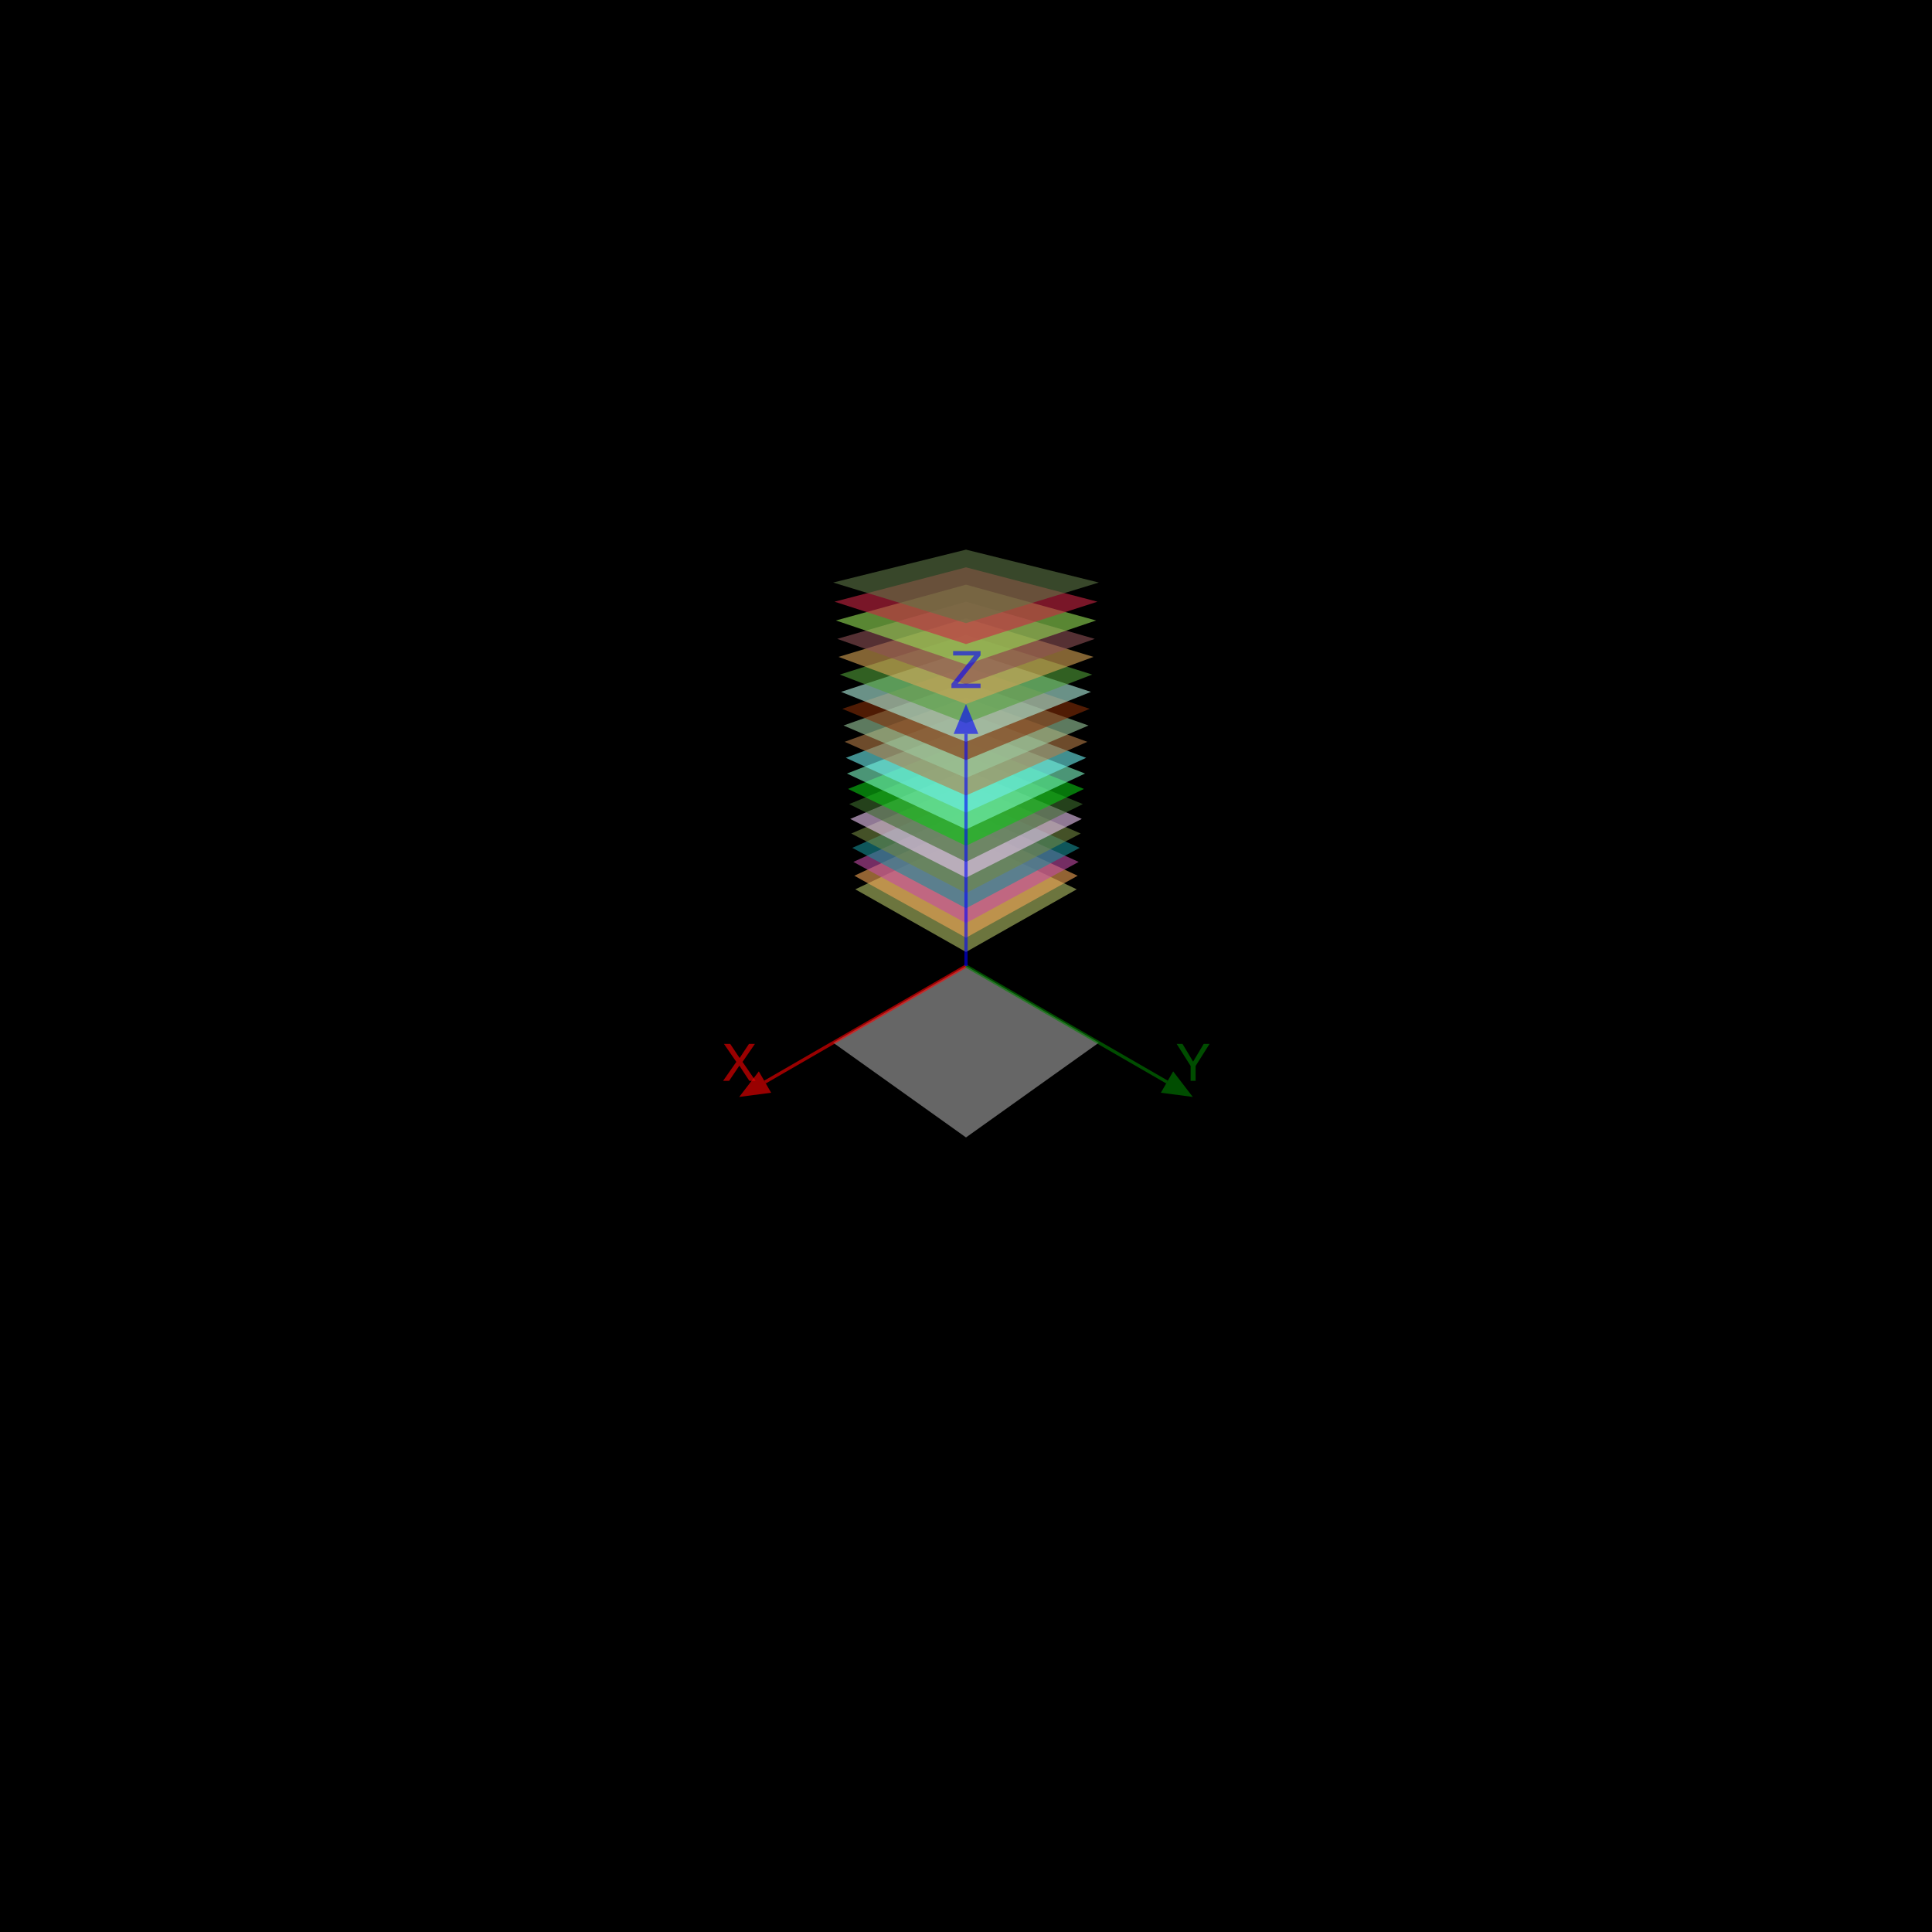
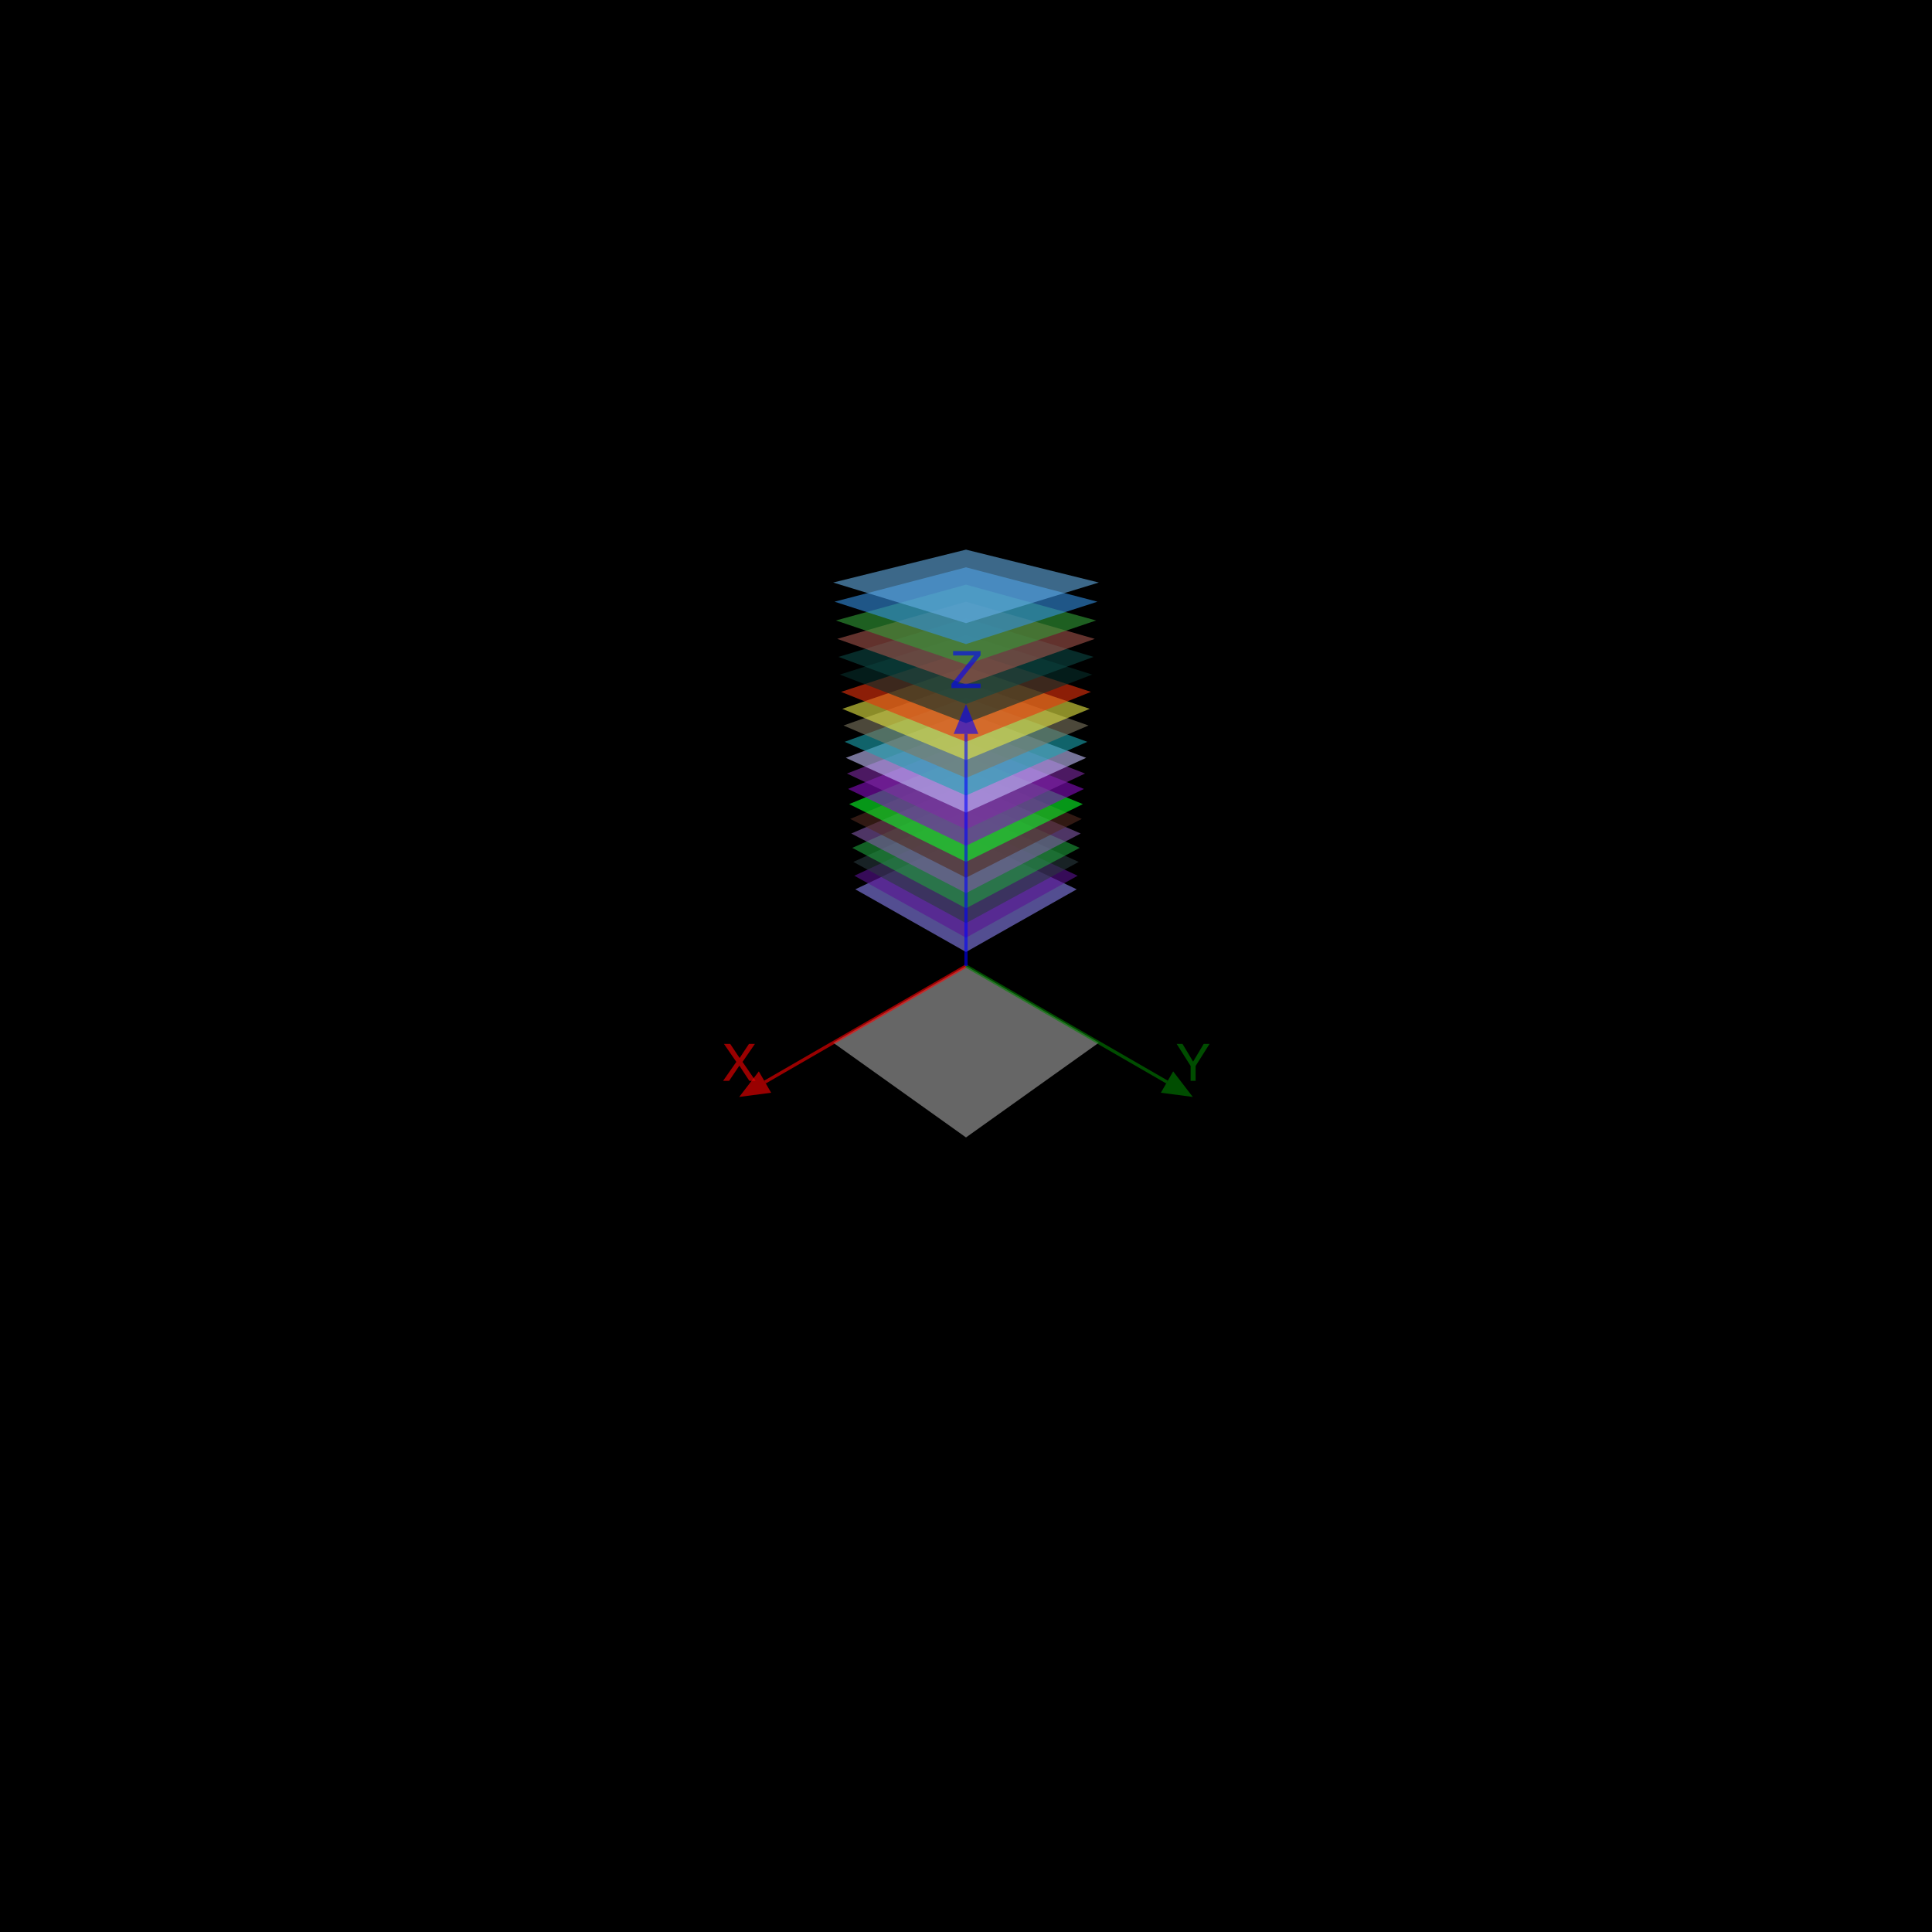
<svg xmlns="http://www.w3.org/2000/svg" xmlns:xlink="http://www.w3.org/1999/xlink" width="600pt" height="600pt" viewBox="0 0 600 600" version="1.1">
  <defs>
    <g>
      <symbol overflow="visible" id="glyph0-0">
        <path style="stroke:none;" d="M 0.516 0 L 0.516 -11.477 L 9.625 -11.477 L 9.625 0 Z M 8.188 -1.438 L 8.188 -10.039 L 1.953 -10.039 L 1.953 -1.438 Z M 8.188 -1.438 " />
      </symbol>
      <symbol overflow="visible" id="glyph0-1">
        <path style="stroke:none;" d="M 2.203 0 L 0.328 0 L 4.438 -5.883 L 0.586 -11.477 L 2.531 -11.477 L 5.461 -7.086 L 8.367 -11.477 L 10.219 -11.477 L 6.367 -5.883 L 10.406 0 L 8.477 0 L 5.383 -4.719 Z M 2.203 0 " />
      </symbol>
      <symbol overflow="visible" id="glyph0-2">
        <path style="stroke:none;" d="M 0.328 -11.477 L 2.141 -11.477 L 5.438 -5.961 L 8.734 -11.477 L 10.555 -11.477 L 6.219 -4.625 L 6.219 0 L 4.664 0 L 4.664 -4.625 Z M 0.328 -11.477 " />
      </symbol>
      <symbol overflow="visible" id="glyph0-3">
        <path style="stroke:none;" d="M 0.367 -1.289 L 7.406 -10.109 L 0.883 -10.109 L 0.883 -11.477 L 9.406 -11.477 L 9.406 -10.141 L 2.328 -1.367 L 9.406 -1.367 L 9.406 0 L 0.367 0 Z M 0.367 -1.289 " />
      </symbol>
    </g>
  </defs>
  <g id="surface119">
    <rect x="0" y="0" width="600" height="600" style="fill:rgb(0%,0%,0%);fill-opacity:1;stroke:none;" />
    <path style=" stroke:none;fill-rule:nonzero;fill:rgb(40%,40%,40%);fill-opacity:1;" d="M 300 300 L 258.746 323.816 L 300 353.242 L 341.254 323.816 Z M 300 300 " />
-     <path style=" stroke:none;fill-rule:nonzero;fill:rgb(70.688%,76.645%,40.207%);fill-opacity:0.6;" d="M 300 259.855 L 265.621 276.184 L 300 295.648 L 334.379 276.184 Z M 300 259.855 " />
-     <path style=" stroke:none;fill-rule:nonzero;fill:rgb(95.468%,65.037%,33.258%);fill-opacity:0.6;" d="M 300 255.848 L 265.316 271.965 L 300 291.211 L 334.684 271.965 Z M 300 255.848 " />
-     <path style=" stroke:none;fill-rule:nonzero;fill:rgb(76.102%,29.343%,64.858%);fill-opacity:0.6;" d="M 300 251.777 L 265.008 267.676 L 300 286.691 L 334.992 267.676 Z M 300 251.777 " />
-     <path style=" stroke:none;fill-rule:nonzero;fill:rgb(9.467%,56.626%,58.898%);fill-opacity:0.6;" d="M 300 247.641 L 264.691 263.309 L 300 282.078 L 335.309 263.309 Z M 300 247.641 " />
-     <path style=" stroke:none;fill-rule:nonzero;fill:rgb(44.489%,53.002%,25.764%);fill-opacity:0.6;" d="M 300 243.43 L 264.371 258.859 L 300 277.371 L 335.629 258.859 Z M 300 243.43 " />
-     <path style=" stroke:none;fill-rule:nonzero;fill:rgb(93.874%,78.423%,96.94%);fill-opacity:0.6;" d="M 300 239.152 L 264.043 254.328 L 300 272.574 L 335.957 254.328 Z M 300 239.152 " />
-     <path style=" stroke:none;fill-rule:nonzero;fill:rgb(24.023%,42.335%,17.907%);fill-opacity:0.6;" d="M 300 234.801 L 263.711 249.719 L 300 267.676 L 336.289 249.719 Z M 300 234.801 " />
-     <path style=" stroke:none;fill-rule:nonzero;fill:rgb(4.093%,76.848%,7.553%);fill-opacity:0.6;" d="M 300 230.379 L 263.371 245.016 L 300 262.676 L 336.629 245.016 Z M 300 230.379 " />
-     <path style=" stroke:none;fill-rule:nonzero;fill:rgb(49.342%,97.804%,76.883%);fill-opacity:0.6;" d="M 300 225.875 L 263.027 240.23 L 300 257.574 L 336.973 240.23 Z M 300 225.875 " />
-     <path style=" stroke:none;fill-rule:nonzero;fill:rgb(42.739%,93.176%,93.367%);fill-opacity:0.6;" d="M 300 221.297 L 262.676 235.352 L 300 252.363 L 337.324 235.352 Z M 300 221.297 " />
-     <path style=" stroke:none;fill-rule:nonzero;fill:rgb(71.169%,49.302%,28.185%);fill-opacity:0.6;" d="M 300 216.637 L 262.316 230.379 L 300 247.043 L 337.684 230.379 Z M 300 216.637 " />
-     <path style=" stroke:none;fill-rule:nonzero;fill:rgb(61.315%,79.604%,61.966%);fill-opacity:0.6;" d="M 300 211.895 L 261.949 225.309 L 300 241.605 L 338.051 225.309 Z M 300 211.895 " />
-     <path style=" stroke:none;fill-rule:nonzero;fill:rgb(51.598%,17.652%,3.001%);fill-opacity:0.6;" d="M 300 207.066 L 261.578 220.137 L 300 236.055 L 338.422 220.137 Z M 300 207.066 " />
-     <path style=" stroke:none;fill-rule:nonzero;fill:rgb(69.315%,94.8%,88.217%);fill-opacity:0.6;" d="M 300 202.152 L 261.195 214.867 L 300 230.379 L 338.805 214.867 Z M 300 202.152 " />
-     <path style=" stroke:none;fill-rule:nonzero;fill:rgb(32.74%,63.047%,22.231%);fill-opacity:0.6;" d="M 300 197.148 L 260.809 209.492 L 300 224.574 L 339.191 209.492 Z M 300 197.148 " />
-     <path style=" stroke:none;fill-rule:nonzero;fill:rgb(85.013%,64.735%,33.259%);fill-opacity:0.6;" d="M 300 192.051 L 260.414 204.004 L 300 218.645 L 339.586 204.004 Z M 300 192.051 " />
-     <path style=" stroke:none;fill-rule:nonzero;fill:rgb(55.685%,31.802%,33.742%);fill-opacity:0.6;" d="M 300 186.863 L 260.008 198.406 L 300 212.574 L 339.992 198.406 Z M 300 186.863 " />
-     <path style=" stroke:none;fill-rule:nonzero;fill:rgb(58.327%,87.742%,33.342%);fill-opacity:0.6;" d="M 300 181.574 L 259.598 192.695 L 300 206.371 L 340.402 192.695 Z M 300 181.574 " />
-     <path style=" stroke:none;fill-rule:nonzero;fill:rgb(78.701%,15.071%,26.673%);fill-opacity:0.6;" d="M 300 176.191 L 259.176 186.863 L 300 200.02 L 340.824 186.863 Z M 300 176.191 " />
-     <path style=" stroke:none;fill-rule:nonzero;fill:rgb(36.284%,46.744%,27.347%);fill-opacity:0.6;" d="M 300 170.699 L 258.746 180.91 L 300 193.52 L 341.254 180.91 Z M 300 170.699 " />
+     <path style=" stroke:none;fill-rule:nonzero;fill:rgb(54.109%,51.389%,94.588%);fill-opacity:0.6;" d="M 300 259.855 L 265.621 276.184 L 300 295.648 L 334.379 276.184 Z M 300 259.855 " />
+     <path style=" stroke:none;fill-rule:nonzero;fill:rgb(35.782%,7.631%,57.812%);fill-opacity:0.6;" d="M 300 255.848 L 265.316 271.965 L 300 291.211 L 334.684 271.965 Z M 300 255.848 " />
+     <path style=" stroke:none;fill-rule:nonzero;fill:rgb(16.103%,22.824%,24.603%);fill-opacity:0.6;" d="M 300 251.777 L 265.008 267.676 L 300 286.691 L 334.992 267.676 Z M 300 251.777 " />
+     <path style=" stroke:none;fill-rule:nonzero;fill:rgb(12.257%,62.657%,23.52%);fill-opacity:0.6;" d="M 300 247.641 L 264.691 263.309 L 300 282.078 L 335.309 263.309 Z M 300 247.641 " />
+     <path style=" stroke:none;fill-rule:nonzero;fill:rgb(50.991%,34.643%,66.216%);fill-opacity:0.6;" d="M 300 243.43 L 264.371 258.859 L 300 277.371 L 335.629 258.859 Z M 300 243.43 " />
+     <path style=" stroke:none;fill-rule:nonzero;fill:rgb(32.326%,16.998%,12.937%);fill-opacity:0.6;" d="M 300 239.152 L 264.043 254.328 L 300 272.574 L 335.957 254.328 Z M 300 239.152 " />
+     <path style=" stroke:none;fill-rule:nonzero;fill:rgb(4.072%,98.751%,16.164%);fill-opacity:0.6;" d="M 300 234.801 L 263.711 249.719 L 300 267.676 L 336.289 249.719 Z M 300 234.801 " />
+     <path style=" stroke:none;fill-rule:nonzero;fill:rgb(53.401%,5.449%,75.556%);fill-opacity:0.6;" d="M 300 230.379 L 263.371 245.016 L 300 262.676 L 336.629 245.016 Z M 300 230.379 " />
+     <path style=" stroke:none;fill-rule:nonzero;fill:rgb(49.777%,16.483%,63.906%);fill-opacity:0.6;" d="M 300 225.875 L 263.027 240.23 L 300 257.574 L 336.973 240.23 Z M 300 225.875 " />
+     <path style=" stroke:none;fill-rule:nonzero;fill:rgb(77.232%,75.27%,99.757%);fill-opacity:0.6;" d="M 300 221.297 L 262.676 235.352 L 300 252.363 L 337.324 235.352 Z M 300 221.297 " />
+     <path style=" stroke:none;fill-rule:nonzero;fill:rgb(10.714%,65.227%,68.847%);fill-opacity:0.6;" d="M 300 216.637 L 262.316 230.379 L 300 247.043 L 337.684 230.379 Z M 300 216.637 " />
+     <path style=" stroke:none;fill-rule:nonzero;fill:rgb(49.991%,47.145%,37.944%);fill-opacity:0.6;" d="M 300 211.895 L 261.949 225.309 L 300 241.605 L 338.051 225.309 Z M 300 211.895 " />
+     <path style=" stroke:none;fill-rule:nonzero;fill:rgb(91.043%,91.72%,26.193%);fill-opacity:0.6;" d="M 300 207.066 L 261.578 220.137 L 300 236.055 L 338.422 220.137 Z M 300 207.066 " />
+     <path style=" stroke:none;fill-rule:nonzero;fill:rgb(91.459%,19.955%,4.637%);fill-opacity:0.6;" d="M 300 202.152 L 261.195 214.867 L 300 230.379 L 338.805 214.867 Z M 300 202.152 " />
+     <path style=" stroke:none;fill-rule:nonzero;fill:rgb(2.787%,18.426%,17.263%);fill-opacity:0.6;" d="M 300 197.148 L 260.809 209.492 L 300 224.574 L 339.191 209.492 Z M 300 197.148 " />
+     <path style=" stroke:none;fill-rule:nonzero;fill:rgb(5.186%,28.61%,27.248%);fill-opacity:0.6;" d="M 300 192.051 L 260.414 204.004 L 300 218.645 L 339.586 204.004 Z M 300 192.051 " />
+     <path style=" stroke:none;fill-rule:nonzero;fill:rgb(63.911%,32.939%,29.333%);fill-opacity:0.6;" d="M 300 186.863 L 260.008 198.406 L 300 212.574 L 339.992 198.406 Z M 300 186.863 " />
+     <path style=" stroke:none;fill-rule:nonzero;fill:rgb(20.196%,62.167%,21.85%);fill-opacity:0.6;" d="M 300 181.574 L 259.598 192.695 L 300 206.371 L 340.402 192.695 Z M 300 181.574 " />
+     <path style=" stroke:none;fill-rule:nonzero;fill:rgb(20.472%,56.053%,88.187%);fill-opacity:0.6;" d="M 300 176.191 L 259.176 186.863 L 300 200.02 L 340.824 186.863 Z M 300 176.191 " />
+     <path style=" stroke:none;fill-rule:nonzero;fill:rgb(39.316%,67.722%,89.979%);fill-opacity:0.6;" d="M 300 170.699 L 258.746 180.91 L 300 193.52 L 341.254 180.91 Z M 300 170.699 " />
    <path style="fill:none;stroke-width:1;stroke-linecap:butt;stroke-linejoin:miter;stroke:rgb(100%,0%,0%);stroke-opacity:0.6;stroke-miterlimit:10;" d="M 300 300 L 237.57 336.043 " />
    <path style=" stroke:none;fill-rule:nonzero;fill:rgb(100%,0%,0%);fill-opacity:0.6;" d="M 239.484 339.355 L 229.57 340.664 L 235.66 332.73 " />
    <g style="fill:rgb(100%,0%,0%);fill-opacity:0.6;">
      <use xlink:href="#glyph0-1" x="224.235" y="335.662" />
    </g>
    <path style="fill:none;stroke-width:1;stroke-linecap:butt;stroke-linejoin:miter;stroke:rgb(0%,50.196%,0%);stroke-opacity:0.6;stroke-miterlimit:10;" d="M 300 300 L 362.43 336.043 " />
    <path style=" stroke:none;fill-rule:nonzero;fill:rgb(0%,50.196%,0%);fill-opacity:0.6;" d="M 364.34 332.73 L 370.43 340.664 L 360.516 339.355 " />
    <g style="fill:rgb(0%,50.196%,0%);fill-opacity:0.6;">
      <use xlink:href="#glyph0-2" x="365.093" y="335.662" />
    </g>
    <path style="fill:none;stroke-width:1;stroke-linecap:butt;stroke-linejoin:miter;stroke:rgb(0%,0%,100%);stroke-opacity:0.6;stroke-miterlimit:10;" d="M 300 300 L 300 227.914 " />
    <path style=" stroke:none;fill-rule:nonzero;fill:rgb(0%,0%,100%);fill-opacity:0.6;" d="M 296.172 227.914 L 300 218.676 L 303.828 227.914 " />
    <g style="fill:rgb(0%,0%,100%);fill-opacity:0.6;">
      <use xlink:href="#glyph0-3" x="295.113" y="213.676" />
    </g>
  </g>
</svg>
